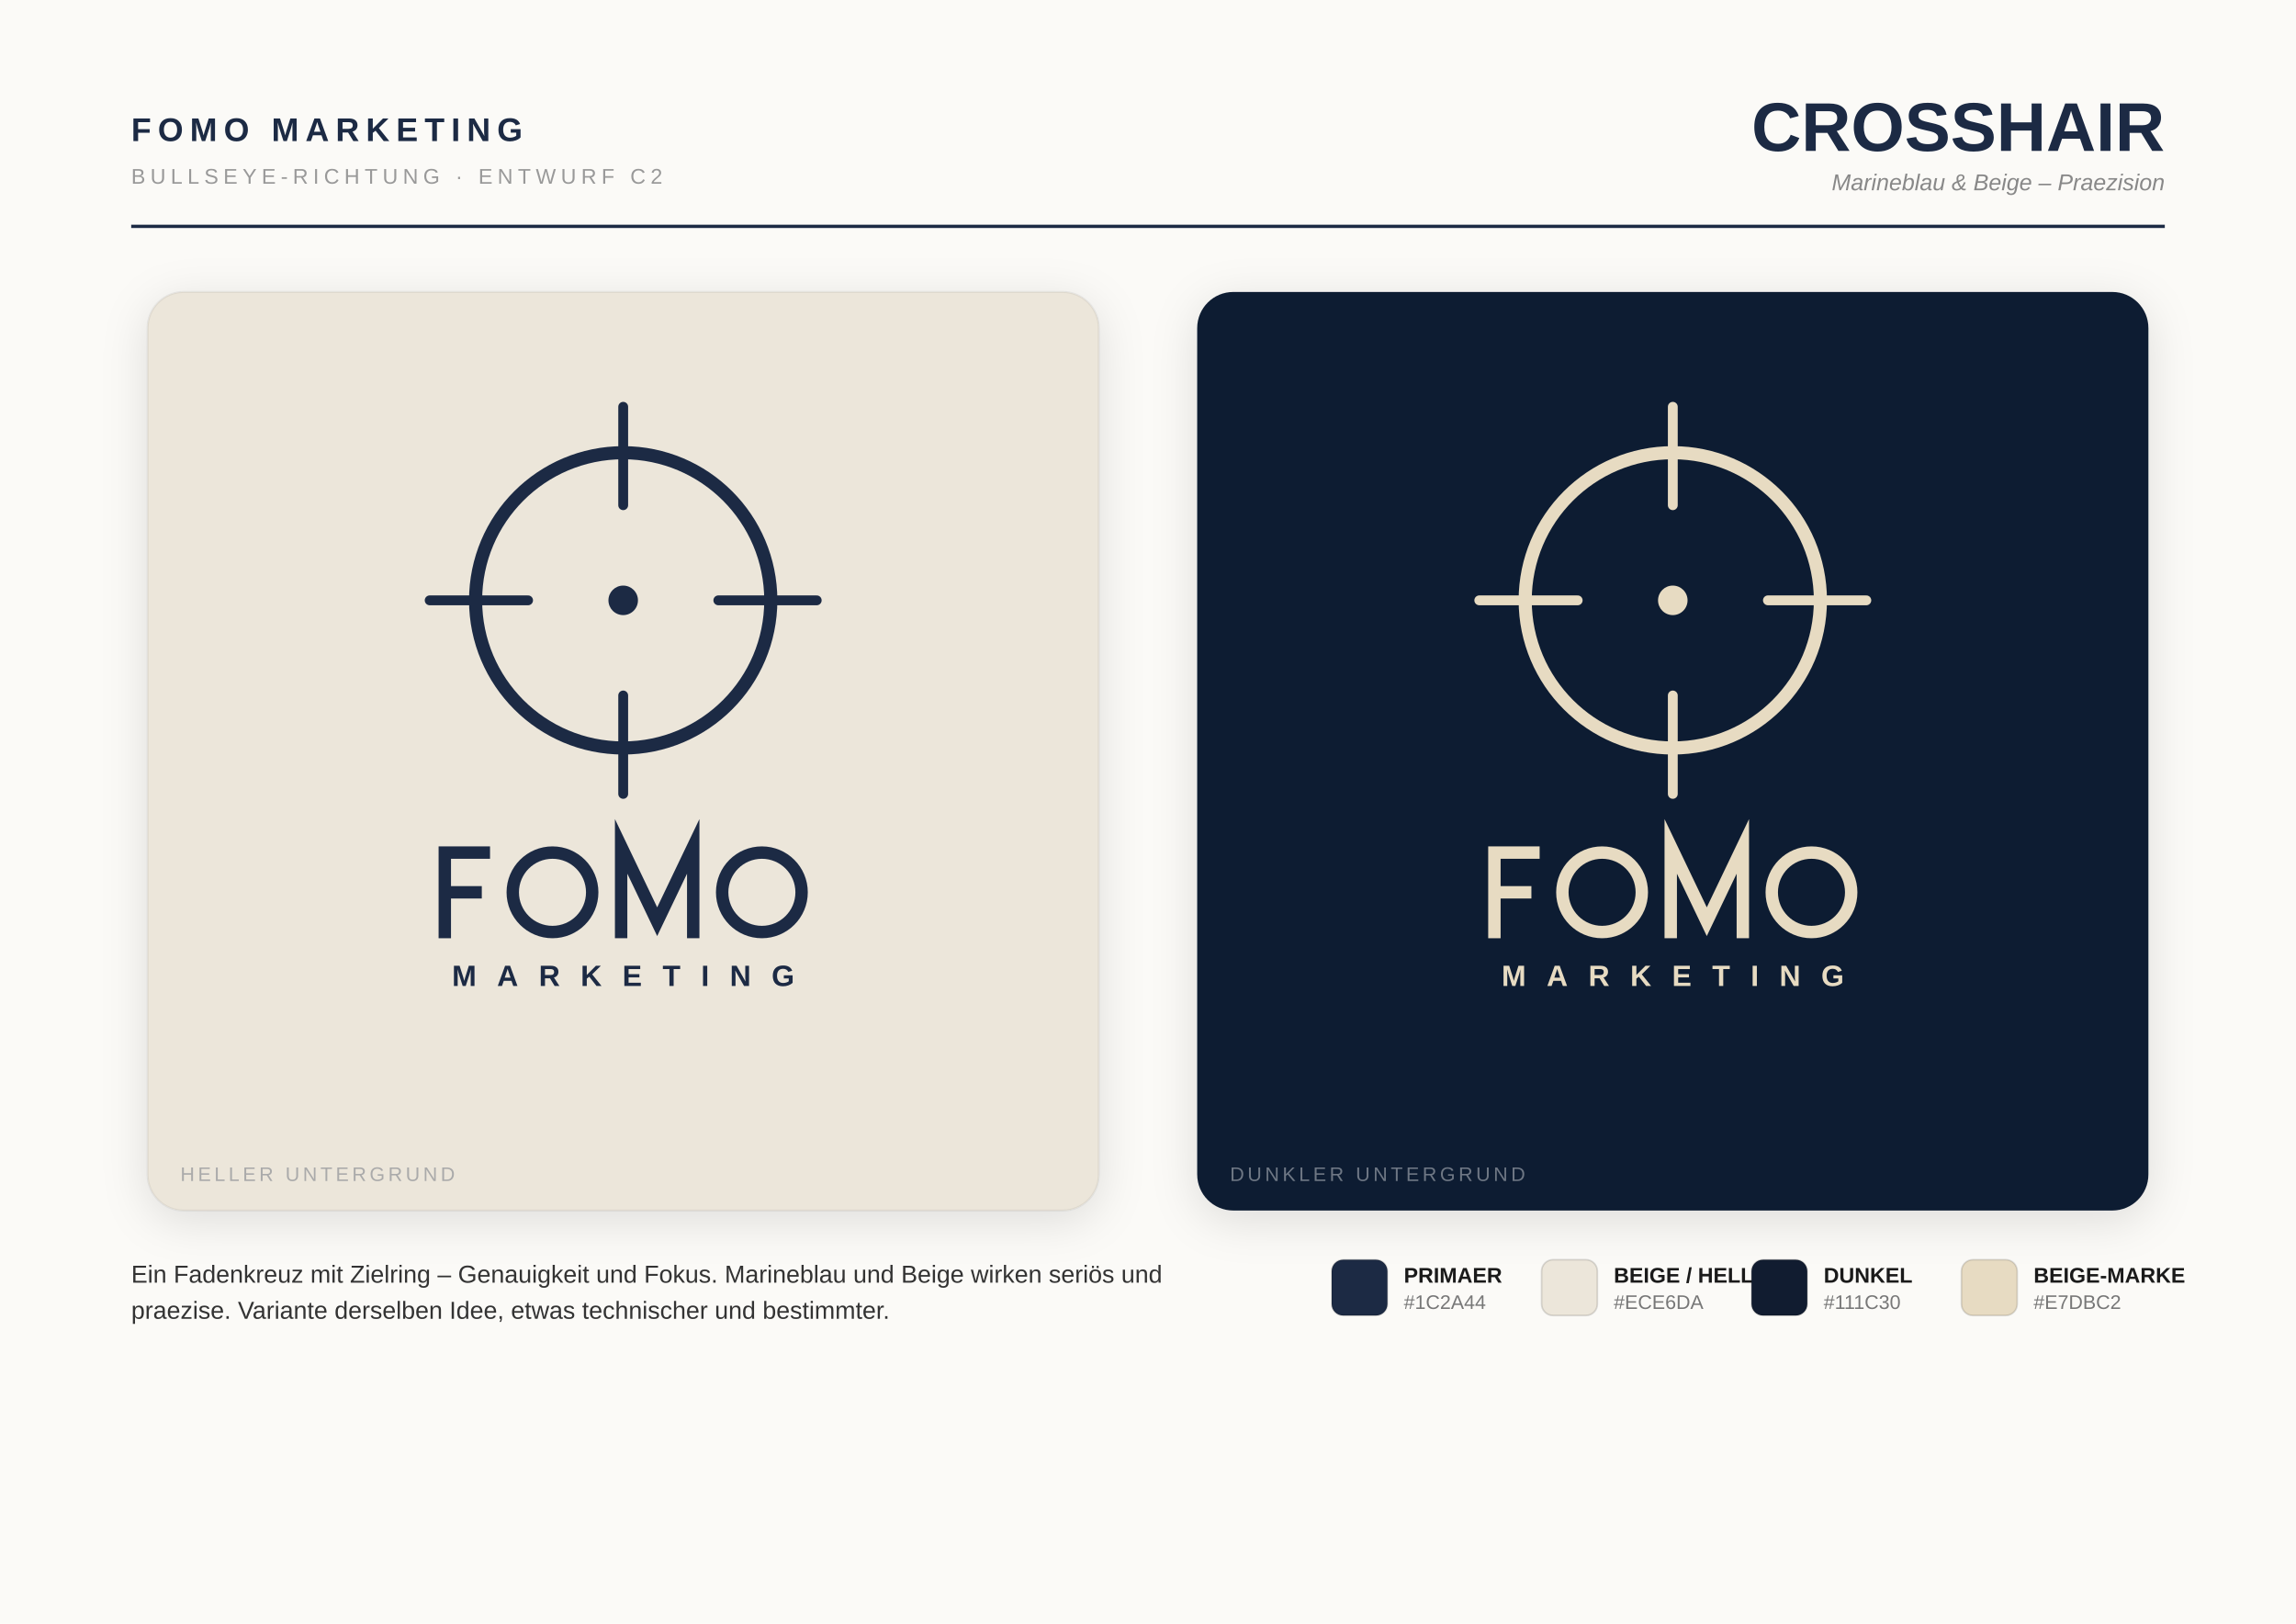
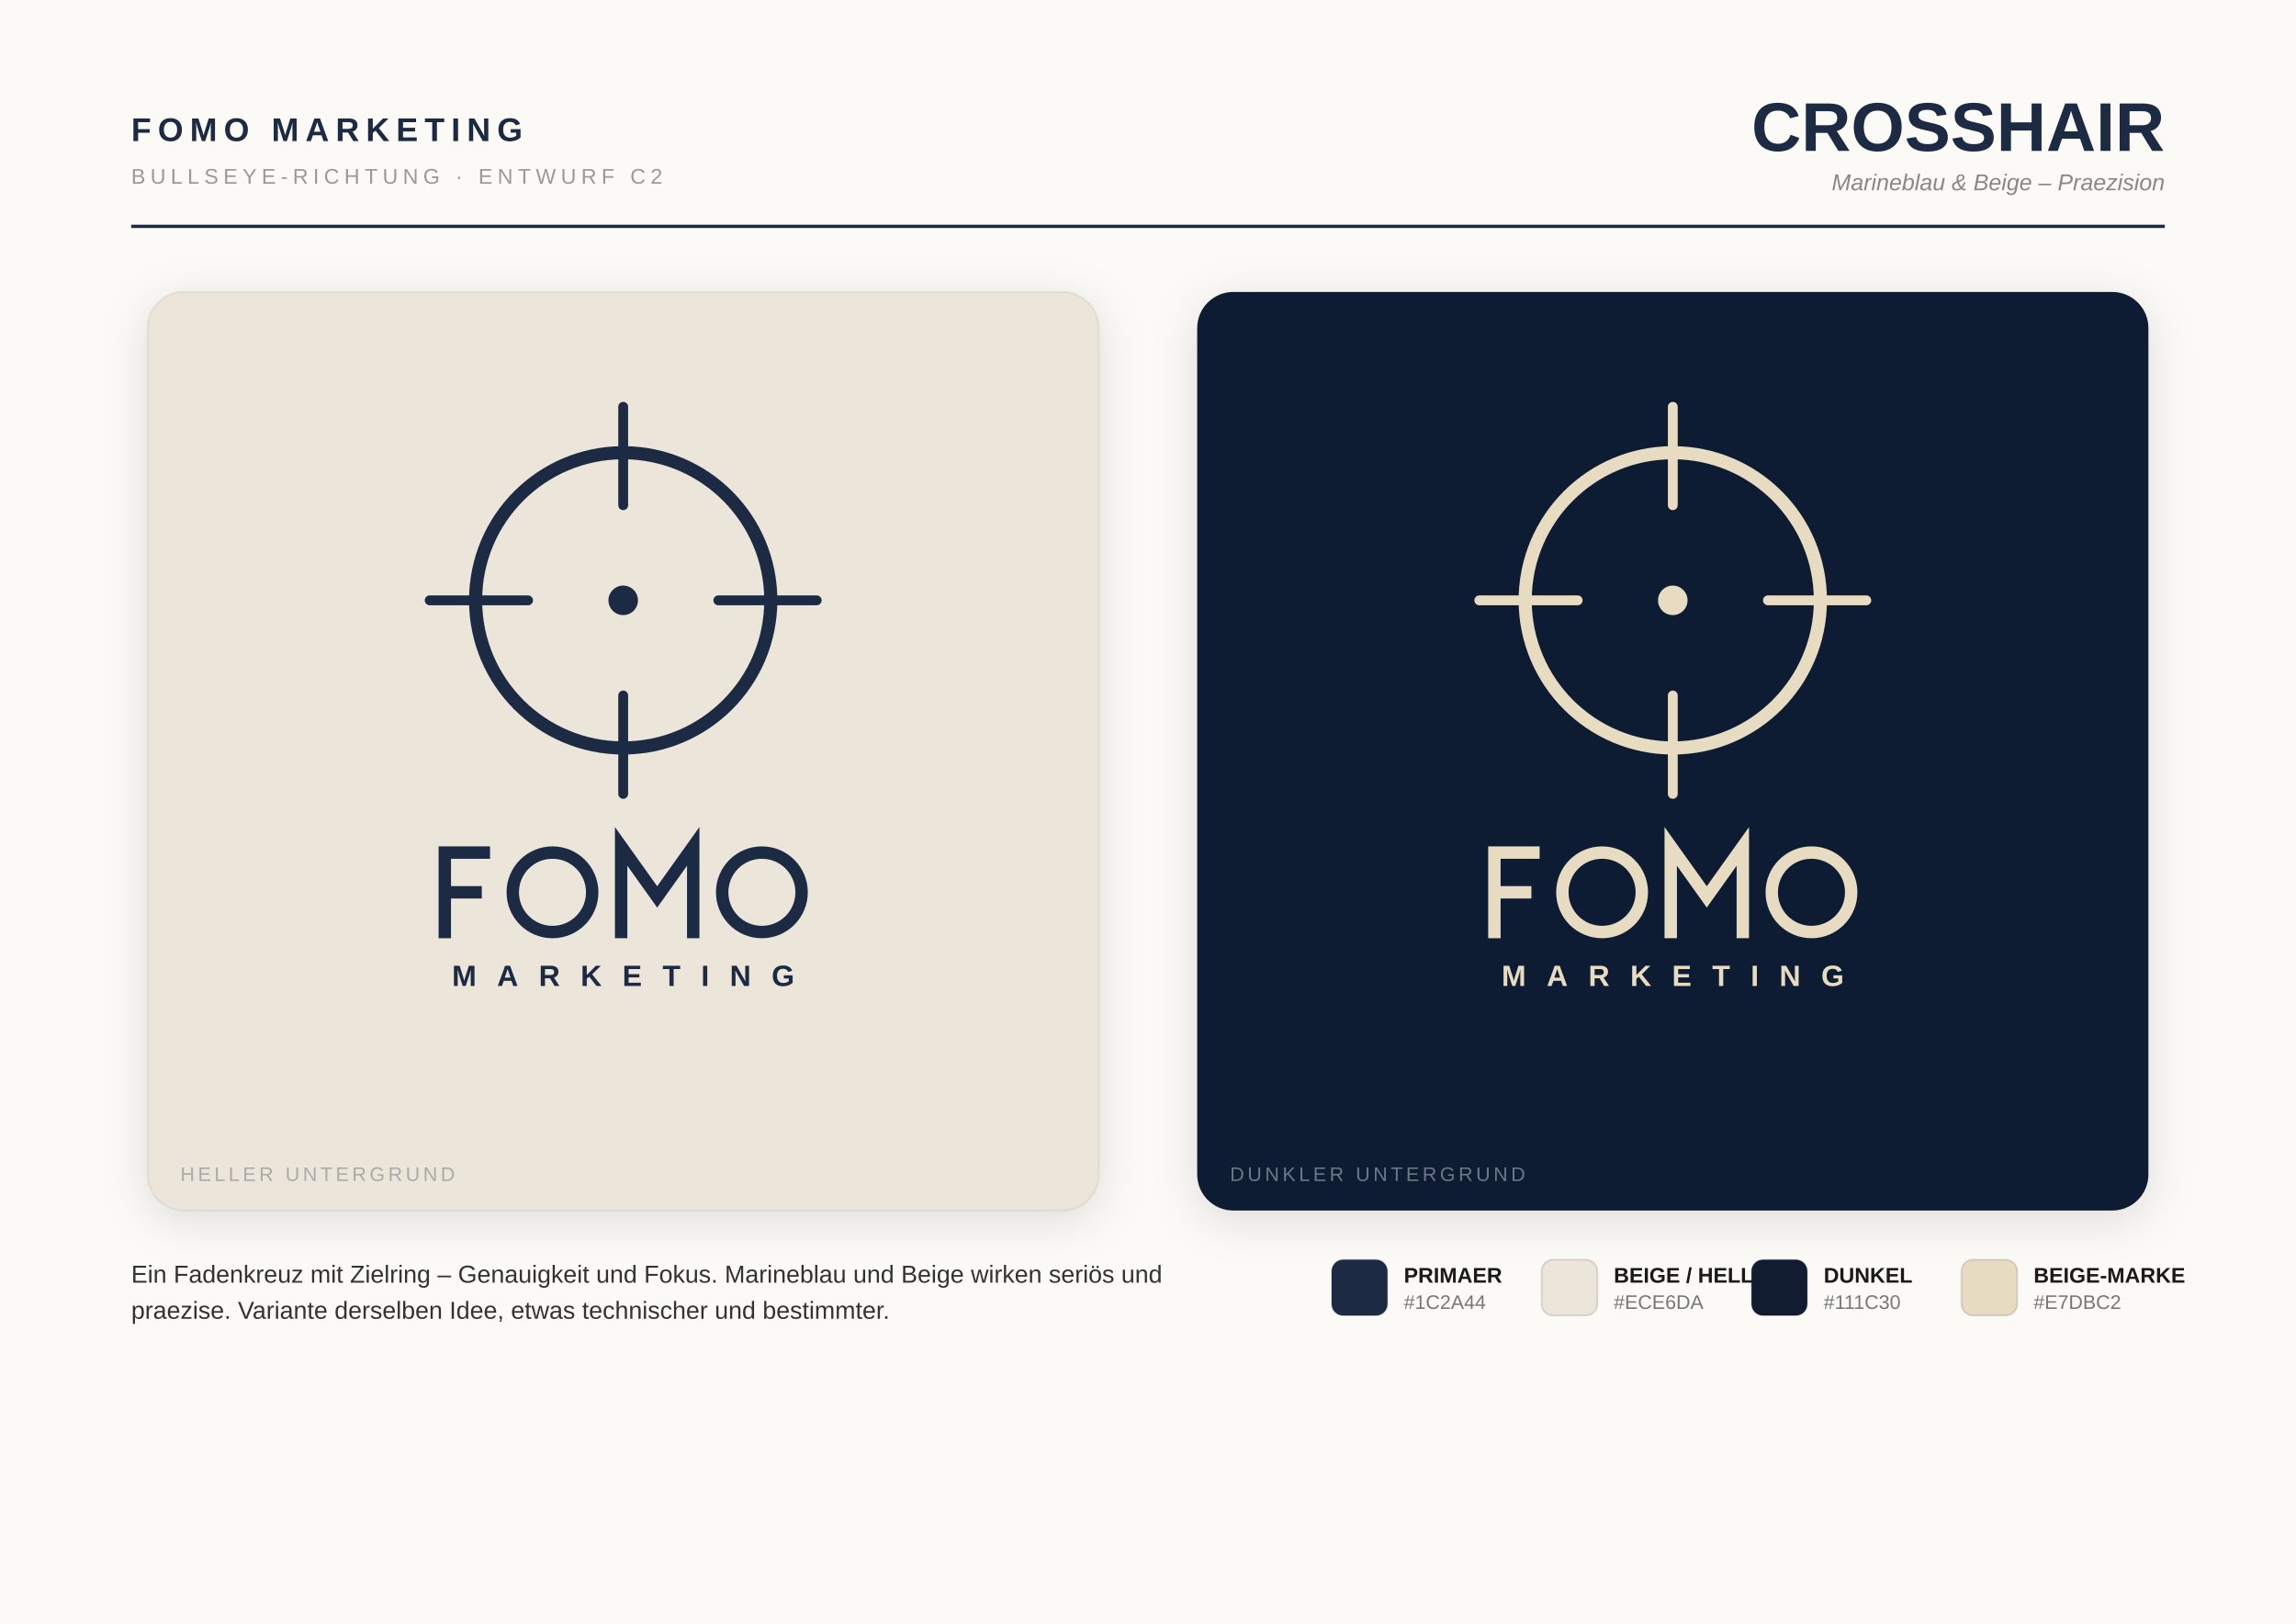
<svg xmlns="http://www.w3.org/2000/svg" width="1400" height="990" viewBox="0 0 1400 990">
  <defs>
    <filter id="soft" x="-20%" y="-20%" width="140%" height="140%">
      <feDropShadow dx="0" dy="6" stdDeviation="14" flood-color="#000" flood-opacity="0.12" />
    </filter>
  </defs>
  <rect width="1400" height="990" fill="#FBFAF7" />
  <text x="80" y="86" font-family="Liberation Sans, Arial, DejaVu Sans, sans-serif" font-size="20" font-weight="800" letter-spacing="4" fill="#1C2A44">FOMO MARKETING</text>
  <text x="80" y="112" font-family="Liberation Sans, Arial, DejaVu Sans, sans-serif" font-size="13" letter-spacing="3" fill="#999">BULLSEYE-RICHTUNG · ENTWURF C2</text>
  <text x="1320" y="92" font-family="Liberation Sans, Arial, DejaVu Sans, sans-serif" font-size="42" font-weight="800" text-anchor="end" fill="#1C2A44">CROSSHAIR</text>
  <text x="1320" y="116" font-family="Liberation Sans, Arial, DejaVu Sans, sans-serif" font-size="14" font-style="italic" text-anchor="end" fill="#888">Marineblau &amp; Beige – Praezision</text>
  <line x1="80" y1="138" x2="1320" y2="138" stroke="#1C2A44" stroke-width="2" />
  <rect x="90" y="178" width="580" height="560" rx="22" fill="#ECE6DA" stroke="#0000000f" stroke-width="1.2" filter="url(#soft)" />
  <rect x="730" y="178" width="580" height="560" rx="22" fill="#111C30" filter="url(#soft)" />
  <g transform="translate(380.0 366.0) scale(1.0) translate(-380.0 -458.0)">
    <circle cx="380.0" cy="458.0" r="90.0" fill="none" stroke="#1C2A44" stroke-width="8.0" />
    <circle cx="380.0" cy="458.0" r="9.0" fill="#1C2A44" />
    <line x1="380.0" y1="400.0" x2="380.0" y2="340.0" stroke="#1C2A44" stroke-width="6.0" stroke-linecap="round" />
    <line x1="438.0" y1="458.0" x2="498.0" y2="458.0" stroke="#1C2A44" stroke-width="6.0" stroke-linecap="round" />
    <line x1="380.0" y1="516.0" x2="380.0" y2="576.0" stroke="#1C2A44" stroke-width="6.0" stroke-linecap="round" />
    <line x1="322.0" y1="458.0" x2="262.0" y2="458.0" stroke="#1C2A44" stroke-width="6.0" stroke-linecap="round" />
  </g>
  <path fill="none" stroke="#1C2A44" stroke-width="7.56" stroke-linecap="butt" stroke-linejoin="miter" stroke-miterlimit="8" d="M 271.22 516.00 L 271.22 572.00 M 271.22 519.78 L 298.80 519.78 M 271.22 544.00 L 293.78 544.00" />
  <circle cx="336.88" cy="544.00" r="24.22" fill="none" stroke="#1C2A44" stroke-width="7.56" stroke-linecap="butt" stroke-linejoin="miter" stroke-miterlimit="8" />
-   <path fill="none" stroke="#1C2A44" stroke-width="7.56" stroke-linecap="butt" stroke-linejoin="miter" stroke-miterlimit="8" d="M 378.74 572.00 L 378.74 516.00 L 400.72 561.92 L 422.70 516.00 L 422.70 572.00" />
+   <path fill="none" stroke="#1C2A44" stroke-width="7.56" stroke-linecap="butt" stroke-linejoin="miter" stroke-miterlimit="8" d="M 378.74 572.00 L 378.74 516.00 L 400.72 546.80 L 422.70 516.00 L 422.70 572.00" />
  <circle cx="464.56" cy="544.00" r="24.22" fill="none" stroke="#1C2A44" stroke-width="7.56" stroke-linecap="butt" stroke-linejoin="miter" stroke-miterlimit="8" />
  <text x="380.00" y="601.12" font-family="Liberation Sans, Arial, DejaVu Sans, sans-serif" font-size="17.92" font-weight="600" letter-spacing="12.54" text-anchor="middle" fill="#1C2A44">MARKETING</text>
  <g transform="translate(1020.0 366.0) scale(1.0) translate(-1020.0 -458.0)">
    <circle cx="1020.0" cy="458.0" r="90.0" fill="none" stroke="#E7DBC2" stroke-width="8.0" />
    <circle cx="1020.0" cy="458.0" r="9.0" fill="#E7DBC2" />
    <line x1="1020.0" y1="400.0" x2="1020.0" y2="340.0" stroke="#E7DBC2" stroke-width="6.0" stroke-linecap="round" />
    <line x1="1078.0" y1="458.0" x2="1138.0" y2="458.0" stroke="#E7DBC2" stroke-width="6.0" stroke-linecap="round" />
    <line x1="1020.0" y1="516.0" x2="1020.0" y2="576.0" stroke="#E7DBC2" stroke-width="6.0" stroke-linecap="round" />
    <line x1="962.0" y1="458.0" x2="902.0" y2="458.0" stroke="#E7DBC2" stroke-width="6.0" stroke-linecap="round" />
  </g>
  <path fill="none" stroke="#E7DBC2" stroke-width="7.56" stroke-linecap="butt" stroke-linejoin="miter" stroke-miterlimit="8" d="M 911.22 516.00 L 911.22 572.00 M 911.22 519.78 L 938.80 519.78 M 911.22 544.00 L 933.78 544.00" />
  <circle cx="976.88" cy="544.00" r="24.22" fill="none" stroke="#E7DBC2" stroke-width="7.56" stroke-linecap="butt" stroke-linejoin="miter" stroke-miterlimit="8" />
-   <path fill="none" stroke="#E7DBC2" stroke-width="7.56" stroke-linecap="butt" stroke-linejoin="miter" stroke-miterlimit="8" d="M 1018.74 572.00 L 1018.74 516.00 L 1040.72 561.92 L 1062.70 516.00 L 1062.70 572.00" />
+   <path fill="none" stroke="#E7DBC2" stroke-width="7.56" stroke-linecap="butt" stroke-linejoin="miter" stroke-miterlimit="8" d="M 1018.74 572.00 L 1018.74 516.00 L 1040.72 546.80 L 1062.70 516.00 L 1062.70 572.00" />
  <circle cx="1104.56" cy="544.00" r="24.22" fill="none" stroke="#E7DBC2" stroke-width="7.56" stroke-linecap="butt" stroke-linejoin="miter" stroke-miterlimit="8" />
  <text x="1020.00" y="601.12" font-family="Liberation Sans, Arial, DejaVu Sans, sans-serif" font-size="17.92" font-weight="600" letter-spacing="12.54" text-anchor="middle" fill="#E7DBC2">MARKETING</text>
  <text x="110" y="720" font-family="Liberation Sans, Arial, DejaVu Sans, sans-serif" font-size="12" letter-spacing="2" fill="#aaa">HELLER UNTERGRUND</text>
  <text x="750" y="720" font-family="Liberation Sans, Arial, DejaVu Sans, sans-serif" font-size="12" letter-spacing="2" fill="#ffffff66">DUNKLER UNTERGRUND</text>
  <text x="80" y="782" font-family="Liberation Sans, Arial, DejaVu Sans, sans-serif" font-size="15" fill="#333">Ein Fadenkreuz mit Zielring – Genauigkeit und Fokus. Marineblau und Beige wirken seriös und</text>
  <text x="80" y="804" font-family="Liberation Sans, Arial, DejaVu Sans, sans-serif" font-size="15" fill="#333">praezise. Variante derselben Idee, etwas technischer und bestimmter.</text>
  <rect x="812" y="768" width="34" height="34" rx="7" fill="#1C2A44" stroke="#00000022" stroke-width="1" />
  <text x="856" y="782" font-family="Liberation Sans, Arial, DejaVu Sans, sans-serif" font-size="13" font-weight="700" fill="#1a1a1a">PRIMAER</text>
  <text x="856" y="798" font-family="Liberation Sans, Arial, DejaVu Sans, sans-serif" font-size="12" fill="#777">#1C2A44</text>
  <rect x="940" y="768" width="34" height="34" rx="7" fill="#ECE6DA" stroke="#00000022" stroke-width="1" />
  <text x="984" y="782" font-family="Liberation Sans, Arial, DejaVu Sans, sans-serif" font-size="13" font-weight="700" fill="#1a1a1a">BEIGE / HELL</text>
  <text x="984" y="798" font-family="Liberation Sans, Arial, DejaVu Sans, sans-serif" font-size="12" fill="#777">#ECE6DA</text>
  <rect x="1068" y="768" width="34" height="34" rx="7" fill="#111C30" stroke="#00000022" stroke-width="1" />
  <text x="1112" y="782" font-family="Liberation Sans, Arial, DejaVu Sans, sans-serif" font-size="13" font-weight="700" fill="#1a1a1a">DUNKEL</text>
  <text x="1112" y="798" font-family="Liberation Sans, Arial, DejaVu Sans, sans-serif" font-size="12" fill="#777">#111C30</text>
  <rect x="1196" y="768" width="34" height="34" rx="7" fill="#E7DBC2" stroke="#00000022" stroke-width="1" />
  <text x="1240" y="782" font-family="Liberation Sans, Arial, DejaVu Sans, sans-serif" font-size="13" font-weight="700" fill="#1a1a1a">BEIGE-MARKE</text>
  <text x="1240" y="798" font-family="Liberation Sans, Arial, DejaVu Sans, sans-serif" font-size="12" fill="#777">#E7DBC2</text>
</svg>
